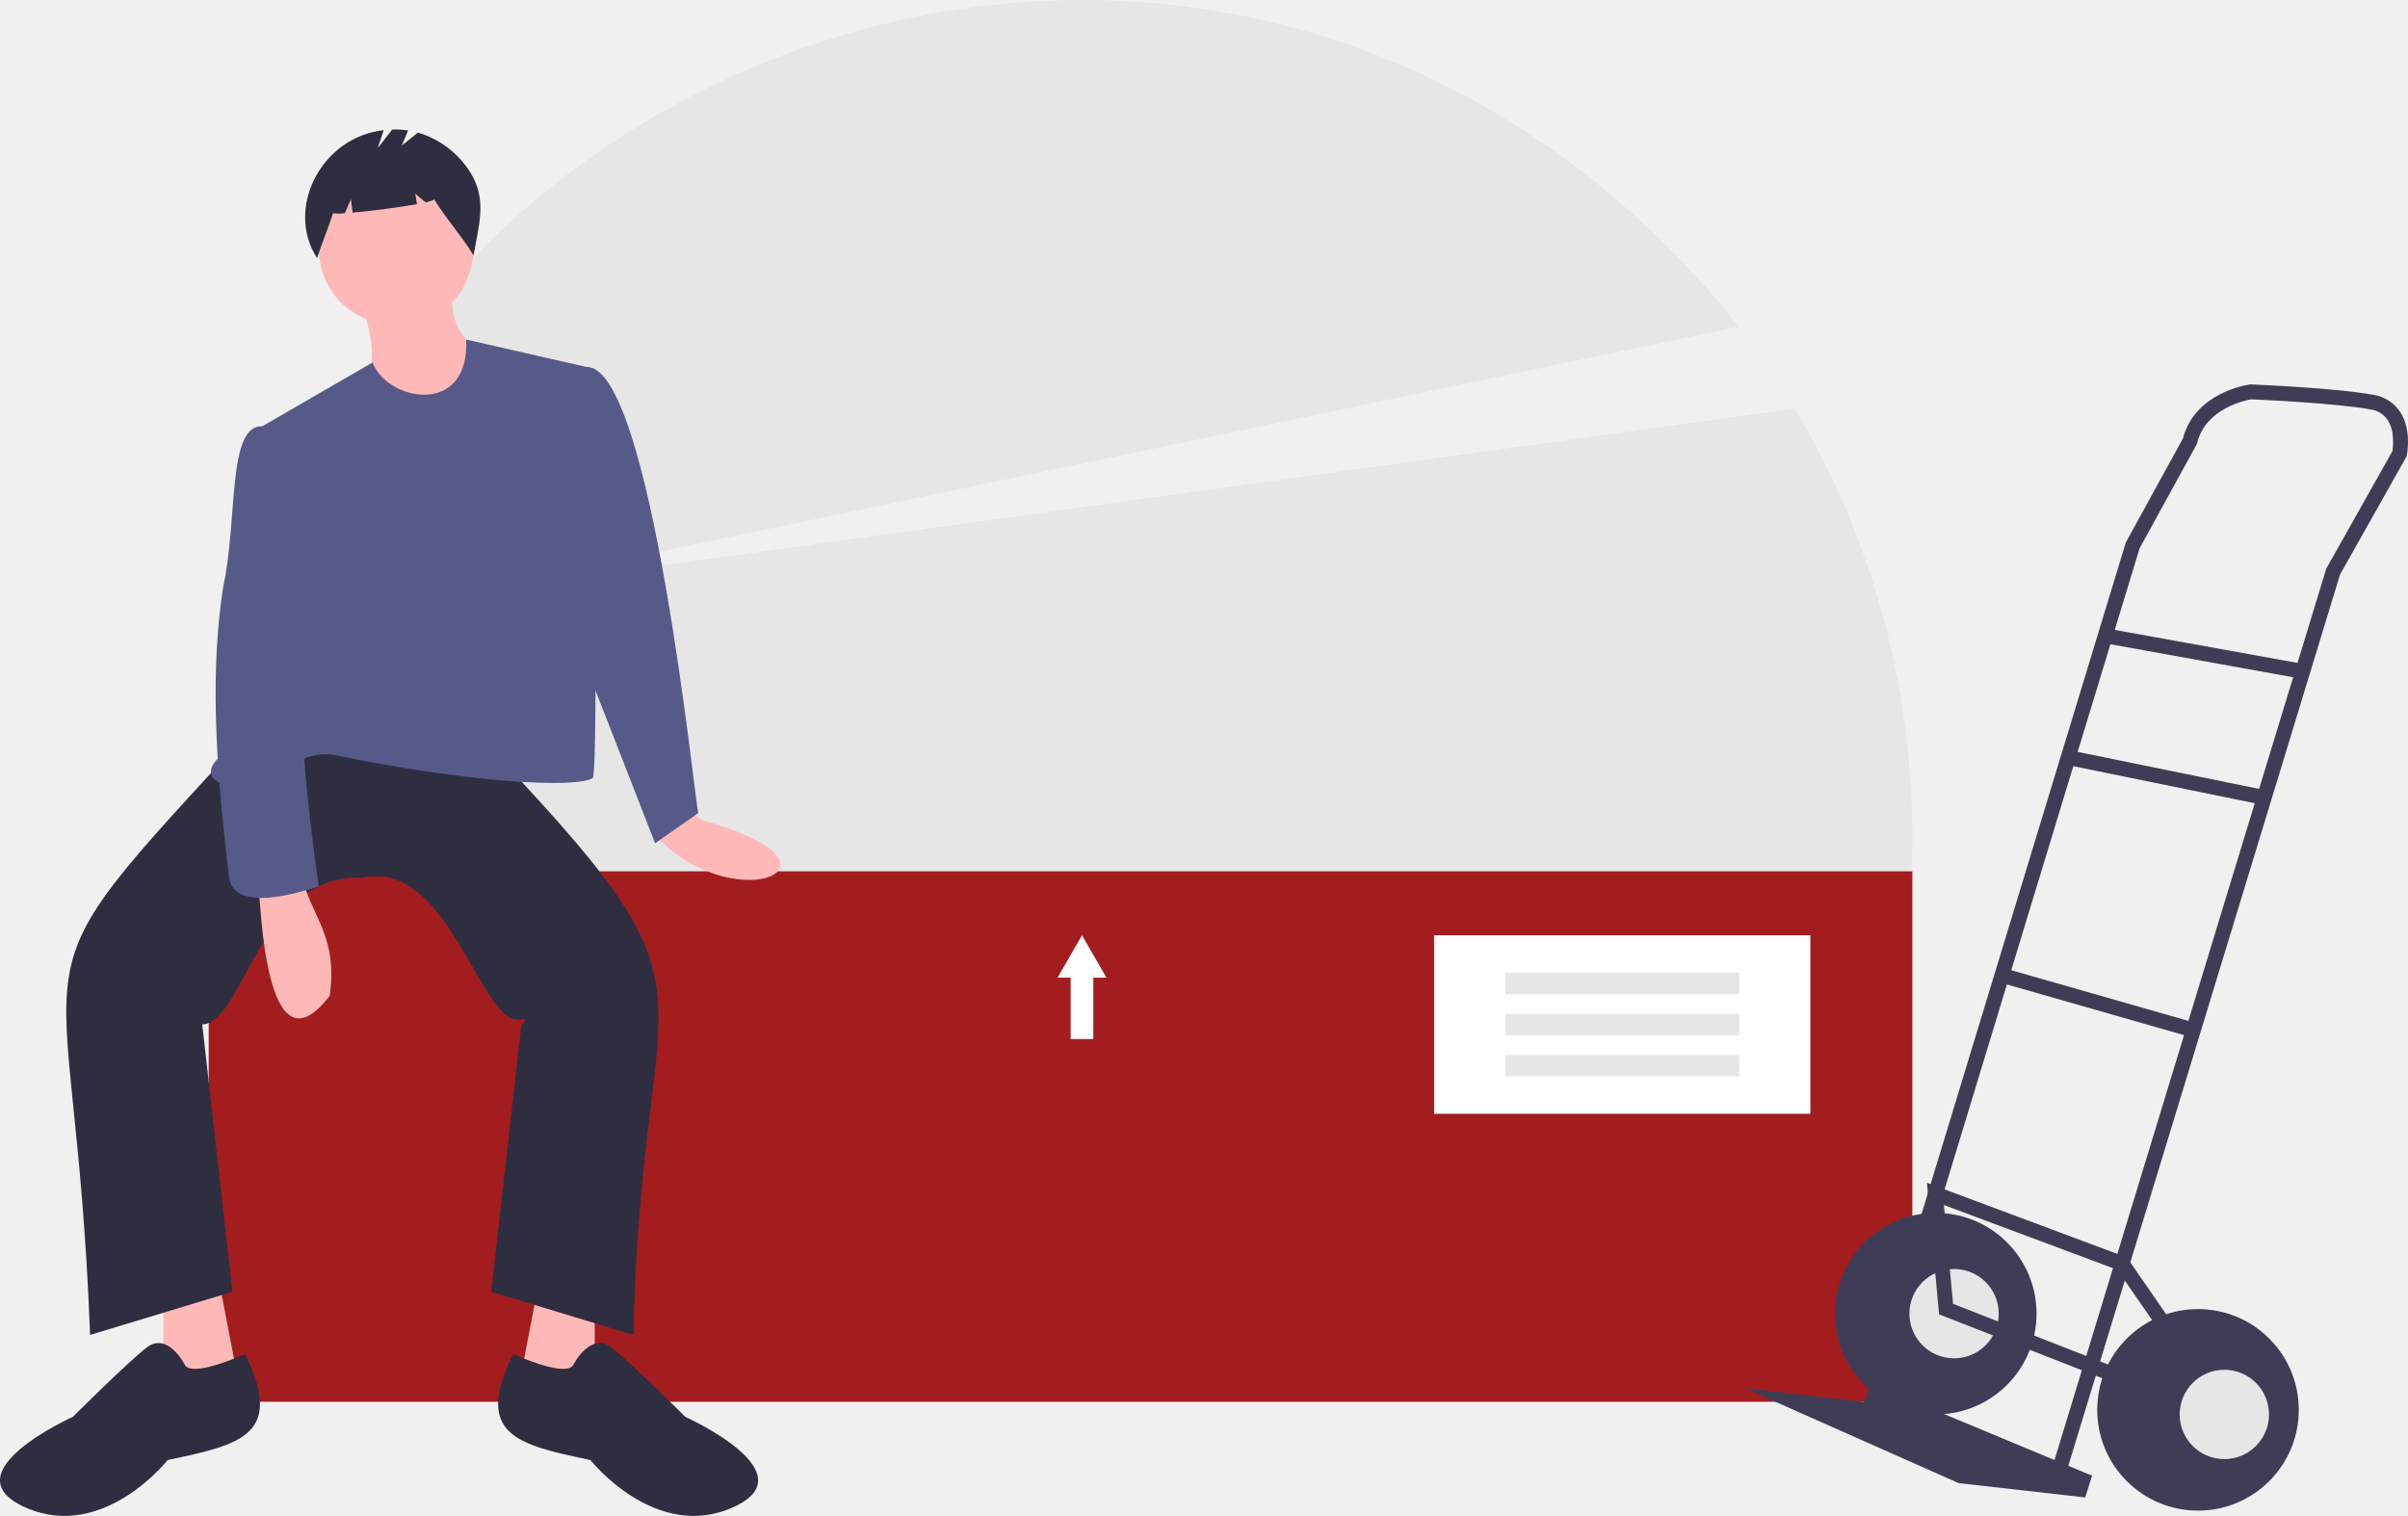
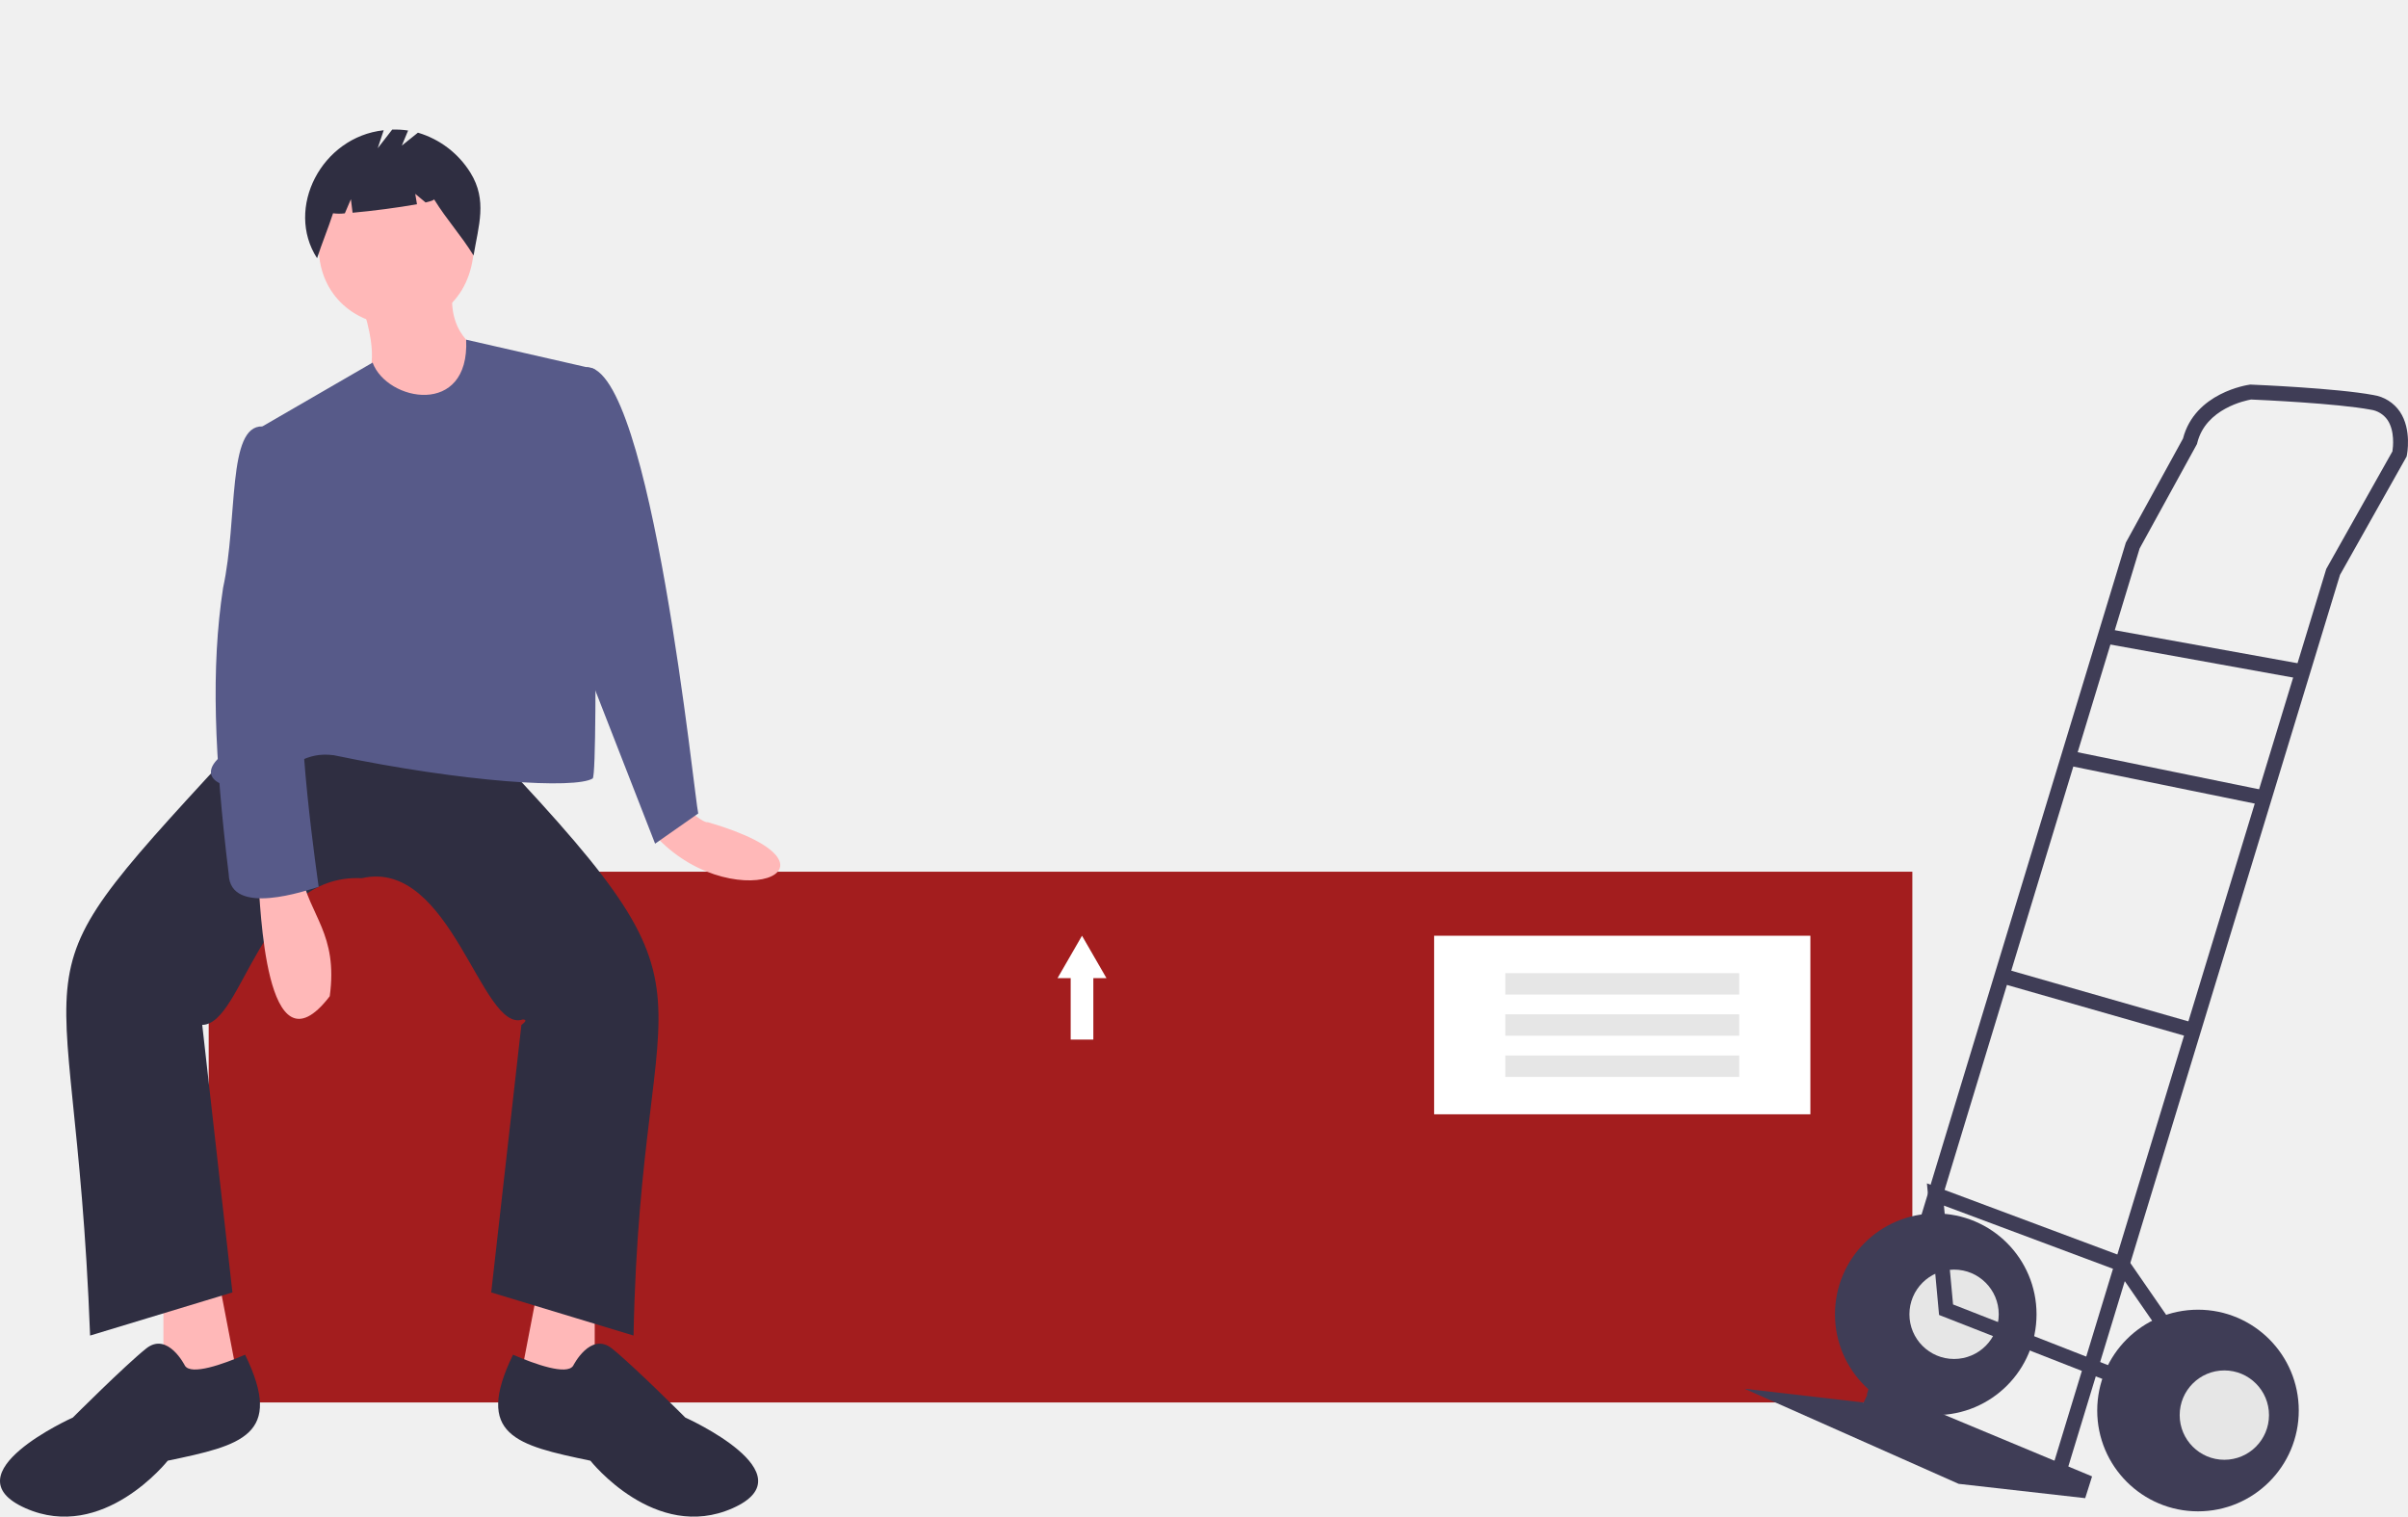
- <svg xmlns="http://www.w3.org/2000/svg" data-name="Layer 1" width="885.558" height="557.519" viewBox="0 0 885.558 557.519">
-   <path d="M838.812,592.352C875.238,501.284,864.219,399.598,817.24,321.5L325.466,389.592l471.276-98.217c-198.623-247.685-585.213-83.398-547.948,229.321Z" transform="translate(-157.221 -171.2406)" fill="#e6e6e6" />
-   <rect x="76.753" y="320.445" width="626.526" height="195.095" fill="#a31d1e" />
-   <path d="M408.706,467.893c5.621,4.365,7.677,5.775,8.874,5.596,58,16.89,7.154,36.683-21.026,3.085Z" transform="translate(-157.221 -171.2406)" fill="#ffb8b8" />
-   <polygon points="60.099 475.093 60.099 514.747 88.649 513.161 80.719 471.921 60.099 475.093" fill="#ffb8b8" />
-   <polygon points="218.713 475.093 218.713 514.747 190.162 513.161 198.093 471.921 218.713 475.093" fill="#ffb8b8" />
-   <path d="M288.696,441.722l42.826-1.586c98.794,103.571,61.432,79.949,58.687,222.06L337.866,646.334l11.103-98.341c.006-.004,2.929-1.953.499-1.997-15.196,5.222-26.284-59.437-59.186-51.931-37.441-1.791-43.536,53.75-58.687,53.929L242.698,646.334,190.355,662.195c-5.861-156.166-34.583-120.888,58.687-222.06Z" transform="translate(-157.221 -171.2406)" fill="#2f2e41" />
-   <path d="M225.25,673.298s-6.345-12.689-14.275-6.345-26.964,25.378-26.964,25.378-45.998,20.62-17.448,33.309,52.343-17.448,52.343-17.448c27.194-5.671,42.88-9.301,28.458-38.964C239.176,672.773,227.59,676.874,225.25,673.298Z" transform="translate(-157.221 -171.2406)" fill="#2f2e41" />
-   <path d="M368.003,673.298s6.345-12.689,14.275-6.345,26.964,25.378,26.964,25.378,45.998,20.62,17.448,33.309-52.343-17.448-52.343-17.448c-27.194-5.671-42.88-9.301-28.458-38.964C354.077,672.773,365.664,676.874,368.003,673.298Z" transform="translate(-157.221 -171.2406)" fill="#2f2e41" />
-   <path d="M331.522,262.488c-2.359,39.486-56.248,36.009-57.101-0C276.78,223.002,330.669,226.479,331.522,262.488Z" transform="translate(-157.221 -171.2406)" fill="#ffb8b8" />
-   <path d="M290.282,283.108c13.876,41.938-18.884,19.105,26.964,52.343l17.448-34.895s-12.689-4.758-11.103-22.206Z" transform="translate(-157.221 -171.2406)" fill="#ffb8b8" />
-   <path d="M375.934,306.9,328.652,296.107c1.33,28.51-29.095,22.772-34.404,8.431l-45.205,26.154c18.974,70.667,14.165,73.583-11.103,118.961-9.643,8.806,4.778,13.853,17.334,9.034,9.576-5.91,14.439-11.162,24.7-9.826,48.485,10.096,88.848,12.479,95.236,8.534C377.495,454.123,375.143,307.468,375.934,306.9Z" transform="translate(-157.221 -171.2406)" fill="#575a89" />
-   <path d="M363.245,310.072c1.586,0,9.757-3.842,9.757-3.842,23.771-.401,39.723,159.497,41,164.042l-15.861,11.103-25.378-65.032Z" transform="translate(-157.221 -171.2406)" fill="#575a89" />
-   <path d="M252.215,495.651c.811,5.986,2.191,73.211,26.273,41.809,3.159-22.91-7.582-29.749-10.411-44.981Z" transform="translate(-157.221 -171.2406)" fill="#ffb8b8" />
-   <path d="M258.559,330.692l-4.86-2.694c-13.029-.428-8.923,34.061-14.435,59.319-4.503,29.425-3.221,61.87,2.062,105.247.462,15.918,28.973,5.89,33.094,4.673,0,0-9.517-65.032-4.758-76.135S258.559,330.692,258.559,330.692Z" transform="translate(-157.221 -171.2406)" fill="#575a89" />
-   <path d="M330.274,234.81a34.029,34.029,0,0,0-19.357-14.798l-5.918,4.735,2.301-5.522a31.326,31.326,0,0,0-5.849-.338l-5.325,6.846,2.204-6.612c-22.849,2.453-36.368,28.683-24.506,47.041,1.83-5.623,4.051-10.9,5.881-16.523a16.644,16.644,0,0,0,4.336.021l2.226-5.195.622,4.975c6.9-.601,17.135-1.921,23.676-3.13l-.636-3.816,3.806,3.171c2.004-.461,3.194-.88,3.096-1.2,4.865,7.843,9.686,12.853,14.551,20.696C333.227,254.098,336.488,244.902,330.274,234.81Z" transform="translate(-157.221 -171.2406)" fill="#2f2e41" />
-   <rect x="527.412" y="343.979" width="138.367" height="65.636" fill="#fff" />
-   <rect x="553.578" y="357.727" width="86.036" height="7.87" fill="#e6e6e6" />
-   <rect x="553.578" y="372.862" width="86.036" height="7.87" fill="#e6e6e6" />
-   <rect x="553.578" y="387.997" width="86.036" height="7.87" fill="#e6e6e6" />
-   <polygon points="406.916 359.57 402.415 351.775 397.915 343.979 393.414 351.775 388.913 359.57 393.749 359.57 393.749 382.144 402.08 382.144 402.08 359.57 406.916 359.57" fill="#fff" />
-   <circle cx="711.888" cy="483.133" r="37.06" fill="#3f3d56" />
-   <circle cx="718.626" cy="483.133" r="16.424" fill="#e6e6e6" />
-   <polygon points="688.515 509.033 769.374 542.724 766.847 550.726 720.311 545.461 641.558 510.507 685.356 515.561 688.515 509.033" fill="#3f3d56" />
-   <path d="M917.211,712.447l100.565-329.887,24.49-43.491.086-.42c.079-.384,1.877-9.474-2.546-16.057a14.419,14.419,0,0,0-9.738-6.134c-13.516-2.534-43.754-3.783-45.034-3.835l-.241-.01-.239.033c-.826.113-20.151,2.937-24.519,19.812l-21.024,38.264-.083.272L843.749,683.899l5.238,1.593,95.094-312.633,21.095-38.393.086-.353c3.089-12.698,17.857-15.669,19.821-16.009,3.089.132,31.509,1.396,43.976,3.734a9.029,9.029,0,0,1,6.191,3.789c2.726,4.036,2.044,9.979,1.803,11.541l-24.34,43.225-.087.285L911.974,710.85Z" transform="translate(-157.221 -171.2406)" fill="#3f3d56" />
-   <rect x="965.006" y="374.708" width="5.475" height="73.805" transform="translate(233.4631 1119.547) rotate(-79.76214)" fill="#3f3d56" />
-   <rect x="951.121" y="420.405" width="5.475" height="73.599" transform="translate(157.9235 1129.128) rotate(-78.46469)" fill="#3f3d56" />
-   <rect x="925.909" y="503.385" width="5.475" height="73.23" transform="translate(-3.20879 1113.022) rotate(-74.03214)" fill="#3f3d56" />
-   <polygon points="784.589 511.372 786.585 506.273 718.249 479.515 714.893 443.181 778.675 467.004 799.338 496.902 803.843 493.79 782.201 462.476 708.64 435 713.108 483.382 784.589 511.372" fill="#3f3d56" />
-   <circle cx="808.329" cy="518.509" r="37.06" fill="#3f3d56" />
-   <circle cx="818.015" cy="520.193" r="16.424" fill="#e6e6e6" />
+ <svg xmlns="http://www.w3.org/2000/svg" width="335" height="211" viewBox="0 0 335 211" fill="none">
+   <g clip-path="url(#clip0_2_34)">
+     <path d="M266.045 121.276H29.035V195.113H266.045V121.276Z" fill="#A31D1E" />
+     <path d="M95.135 112.272C97.261 113.924 98.039 114.457 98.492 114.39C120.433 120.782 101.198 128.273 90.538 115.557L95.135 112.272Z" fill="#FFB8B8" />
+     <path d="M22.735 179.805V194.812L33.535 194.212L30.535 178.604L22.735 179.805Z" fill="#FFB8B8" />
+     <path d="M82.737 179.805V194.812L71.937 194.212L74.937 178.604L82.737 179.805Z" fill="#FFB8B8" />
+     <path d="M49.736 102.367L65.937 101.767C103.31 140.964 89.176 132.024 88.138 185.808L68.337 179.805L72.537 142.587C72.539 142.585 73.645 141.848 72.726 141.831C66.977 143.807 62.783 119.336 50.336 122.177C36.172 121.499 33.867 142.519 28.135 142.587L32.335 179.805L12.534 185.808C10.318 126.705 -0.548 140.057 34.735 101.767L49.736 102.367Z" fill="#2F2E41" />
+     <path d="M25.735 190.01C25.735 190.01 23.335 185.208 20.335 187.609C17.335 190.01 10.134 197.214 10.134 197.214C10.134 197.214 -7.266 205.017 3.534 209.82C14.335 214.622 23.335 203.217 23.335 203.217C33.622 201.07 39.556 199.696 34.1 188.47C31.003 189.811 26.62 191.363 25.735 190.01Z" fill="#2F2E41" />
+     <path d="M79.737 190.01C79.737 190.01 82.137 185.208 85.138 187.609C88.138 190.01 95.338 197.214 95.338 197.214C95.338 197.214 112.739 205.017 101.938 209.82C91.138 214.622 82.137 203.217 82.137 203.217C71.85 201.07 65.916 199.696 71.372 188.47C74.469 189.811 78.852 191.363 79.737 190.01Z" fill="#2F2E41" />
+     <path d="M65.937 34.534C65.044 49.477 44.658 48.162 44.336 34.533C45.228 19.59 65.614 20.905 65.937 34.534Z" fill="#FFB8B8" />
+     <path d="M50.336 42.337C55.585 58.209 43.192 49.568 60.536 62.147L67.137 48.941C67.137 48.941 62.337 47.14 62.937 40.537L50.336 42.337Z" fill="#FFB8B8" />
+     <path d="M82.737 51.342L64.851 47.257C65.354 58.047 53.844 55.876 51.836 50.448L34.735 60.346C41.913 87.091 40.094 88.195 30.535 105.368C26.887 108.701 32.343 110.611 37.092 108.788C40.715 106.551 42.555 104.563 46.436 105.069C64.778 108.89 80.047 109.792 82.463 108.299C83.328 107.06 82.438 51.557 82.737 51.342Z" fill="#575A89" />
+     <path d="M77.937 52.542C78.537 52.542 81.628 51.089 81.628 51.089C90.621 50.937 96.655 111.452 97.138 113.172L91.138 117.374L81.537 92.762L77.937 52.542Z" fill="#575A89" />
+     <path d="M35.935 122.777C36.242 125.043 36.764 150.484 45.874 138.6C47.069 129.929 43.006 127.341 41.936 121.576L35.935 122.777Z" fill="#FFB8B8" />
+     <path d="M38.336 60.346L36.497 59.327C31.568 59.165 33.122 72.218 31.036 81.777C29.333 92.913 29.818 105.192 31.817 121.609C31.991 127.633 42.776 123.838 44.336 123.377C44.336 123.377 40.736 98.765 42.536 94.563C44.336 90.361 38.336 60.346 38.336 60.346Z" fill="#575A89" />
+     <path d="M65.465 24.059C63.798 21.352 61.19 19.357 58.142 18.458L55.903 20.25L56.774 18.16C56.042 18.048 55.301 18.006 54.561 18.032L52.547 20.623L53.38 18.121C44.737 19.049 39.623 28.977 44.11 35.924C44.802 33.796 45.642 31.799 46.334 29.671C46.879 29.745 47.43 29.748 47.975 29.679L48.817 27.713L49.052 29.596C51.662 29.368 55.534 28.869 58.009 28.411L57.768 26.967L59.208 28.167C59.966 27.992 60.416 27.834 60.379 27.713C62.219 30.681 64.043 32.577 65.883 35.545C66.582 31.358 67.815 27.878 65.465 24.059Z" fill="#2F2E41" />
+     <path d="M251.859 130.183H199.516V155.024H251.859V130.183Z" fill="white" />
+     <path d="M241.961 135.386H209.414V138.365H241.961V135.386Z" fill="#E6E6E6" />
+     <path d="M241.961 141.114H209.414V144.093H241.961V141.114Z" fill="#E6E6E6" />
+     <path d="M241.961 146.842H209.414V149.821H241.961V146.842Z" fill="#E6E6E6" />
+     <path d="M153.933 136.084L152.231 133.134L150.528 130.183L148.826 133.134L147.123 136.084H148.952V144.627H152.104V136.084H153.933Z" fill="white" />
+     <path d="M269.302 196.874C277.045 196.874 283.322 190.594 283.322 182.848C283.322 175.102 277.045 168.822 269.302 168.822C261.559 168.822 255.282 175.102 255.282 182.848C255.282 190.594 261.559 196.874 269.302 196.874Z" fill="#3F3D56" />
+     <path d="M271.851 189.064C275.282 189.064 278.064 186.281 278.064 182.848C278.064 179.415 275.282 176.632 271.851 176.632C268.42 176.632 265.638 179.415 265.638 182.848C265.638 186.281 268.42 189.064 271.851 189.064Z" fill="#E6E6E6" />
+     <path d="M260.46 192.65L291.048 205.401L290.092 208.429L272.488 206.437L242.697 193.208L259.265 195.121L260.46 192.65Z" fill="#3F3D56" />
+     <path d="M287.498 204.826L325.541 79.976L334.806 63.517L334.838 63.358C334.868 63.213 335.548 59.772 333.875 57.281C333.453 56.661 332.909 56.136 332.275 55.736C331.641 55.337 330.932 55.072 330.191 54.959C325.078 54 313.639 53.528 313.155 53.508L313.064 53.504L312.973 53.516C312.661 53.559 305.35 54.628 303.698 61.015L295.744 75.496L295.713 75.599L259.708 194.022L261.69 194.625L297.663 76.305L305.643 61.775L305.676 61.641C306.844 56.835 312.431 55.711 313.174 55.582C314.342 55.632 325.093 56.111 329.809 56.996C330.278 57.059 330.728 57.22 331.131 57.467C331.534 57.714 331.882 58.041 332.152 58.43C333.183 59.957 332.925 62.206 332.834 62.797L323.626 79.156L323.593 79.264L285.517 204.222L287.498 204.826Z" fill="#3F3D56" />
+     <path d="M293.061 87.469L292.693 89.508L320.168 94.473L320.536 92.434L293.061 87.469Z" fill="#3F3D56" />
+     <path d="M287.93 104.426L287.515 106.457L314.795 112.027L315.209 109.997L287.93 104.426Z" fill="#3F3D56" />
+     <path d="M278.792 134.754L278.223 136.746L304.856 144.37L305.426 142.378L278.792 134.754Z" fill="#3F3D56" />
+     <path d="M296.804 193.535L297.559 191.605L271.708 181.479L270.439 167.727L294.567 176.744L302.384 188.059L304.088 186.881L295.901 175.03L268.073 164.631L269.763 182.942L296.804 193.535Z" fill="#3F3D56" />
+     <path d="M305.785 210.262C313.528 210.262 319.804 203.982 319.804 196.236C319.804 188.49 313.528 182.21 305.785 182.21C298.042 182.21 291.765 188.49 291.765 196.236C291.765 203.982 298.042 210.262 305.785 210.262Z" fill="#3F3D56" />
+     <path d="M309.449 203.09C312.88 203.09 315.662 200.307 315.662 196.874C315.662 193.441 312.88 190.658 309.449 190.658C306.018 190.658 303.236 193.441 303.236 196.874C303.236 200.307 306.018 203.09 309.449 203.09Z" fill="#E6E6E6" />
+   </g>
+   <defs>
+     <clipPath id="clip0_2_34">
+       <rect width="335" height="211" fill="white" />
+     </clipPath>
+   </defs>
</svg>
